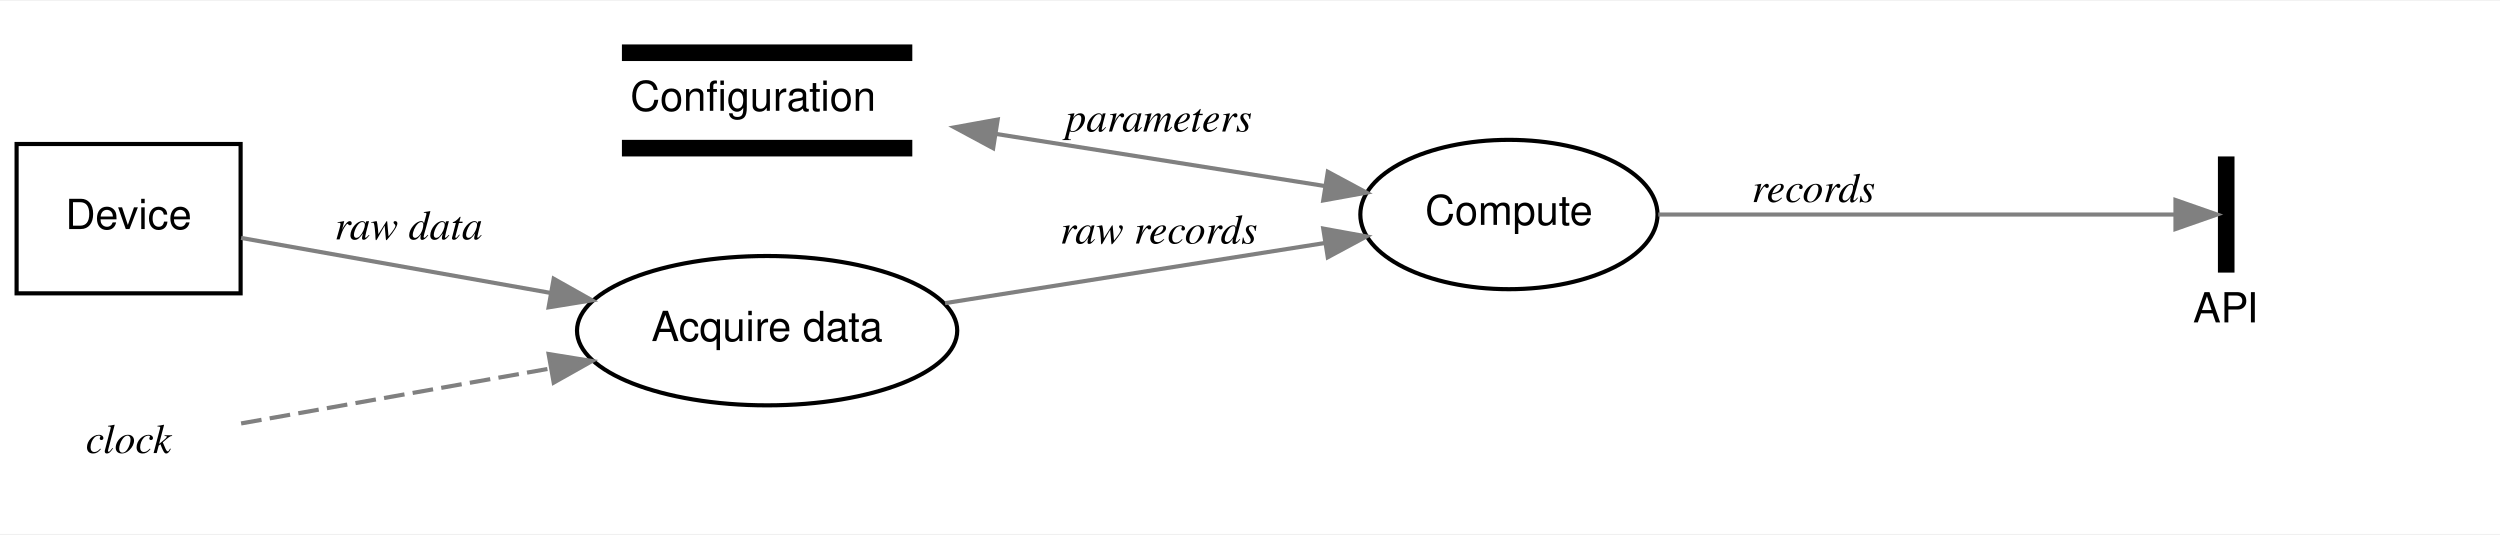
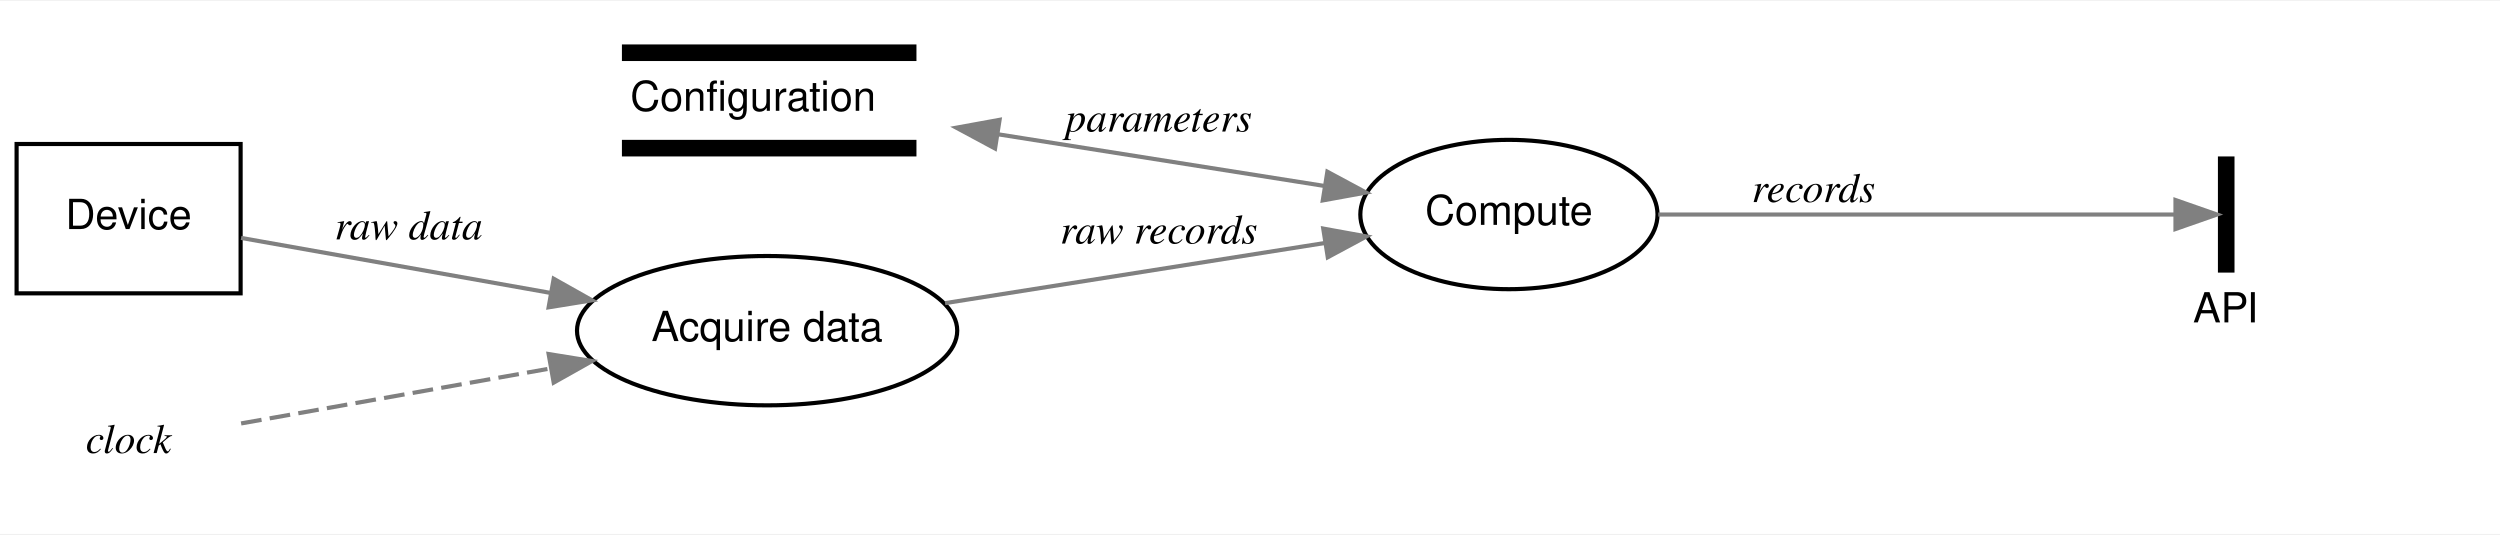
<svg xmlns="http://www.w3.org/2000/svg" width="603pt" height="129pt" viewBox="0.00 0.00 602.65 128.50">
  <g id="graph0" class="graph" transform="scale(1 1) rotate(0) translate(4 124.5)">
    <polygon fill="white" stroke="transparent" points="-4,4 -4,-124.5 598.65,-124.5 598.65,4 -4,4" />
    <g id="node1" class="node">
      <ellipse fill="none" stroke="black" cx="180.92" cy="-45" rx="45.83" ry="18" />
      <text text-anchor="middle" x="180.92" y="-42.5" font-family="Helvetica,sans-Serif" font-size="10.00">Acquire data</text>
    </g>
    <g id="node2" class="node">
      <ellipse fill="none" stroke="black" cx="359.74" cy="-73" rx="35.82" ry="18" />
      <text text-anchor="middle" x="359.74" y="-70.5" font-family="Helvetica,sans-Serif" font-size="10.00">Compute</text>
    </g>
    <g id="edge2" class="edge">
      <path fill="none" stroke="gray" d="M223.82,-51.64C251.47,-56.01 287.61,-61.74 315.52,-66.16" />
      <polygon fill="gray" stroke="gray" points="314.98,-69.61 325.4,-67.72 316.07,-62.7 314.98,-69.61" />
      <text text-anchor="middle" x="275.33" y="-66" font-family="Times,serif" font-style="italic" font-size="10.00">raw records</text>
    </g>
    <g id="node5" class="node">
      <polygon fill="black" stroke="transparent" points="530.65,-59 530.65,-87 534.65,-87 534.65,-59 530.65,-59" />
      <text text-anchor="start" x="524.65" y="-47" font-family="Helvetica,sans-Serif" font-size="10.00">API</text>
    </g>
    <g id="edge5" class="edge">
      <path fill="none" stroke="gray" d="M395.74,-73C434.6,-73 495.14,-73 520.2,-73" />
      <polygon fill="gray" stroke="gray" points="520.42,-76.5 530.42,-73 520.42,-69.5 520.42,-76.5" />
      <text text-anchor="middle" x="433.15" y="-76" font-family="Times,serif" font-style="italic" font-size="10.00">records</text>
    </g>
    <g id="node3" class="node">
      <polygon fill="none" stroke="black" points="54,-90 0,-90 0,-54 54,-54 54,-90" />
      <text text-anchor="middle" x="27" y="-69.5" font-family="Helvetica,sans-Serif" font-size="10.00">Device</text>
    </g>
    <g id="edge1" class="edge">
      <path fill="none" stroke="gray" d="M54.12,-67.36C74.54,-63.73 103.59,-58.57 128.62,-54.12" />
      <polygon fill="gray" stroke="gray" points="129.47,-57.52 138.71,-52.32 128.25,-50.63 129.47,-57.52" />
      <text text-anchor="middle" x="94.5" y="-67" font-family="Times,serif" font-style="italic" font-size="10.00">raw data</text>
    </g>
    <g id="node4" class="node">
-       <polygon fill="black" stroke="transparent" points="145.92,-110 145.92,-114 215.92,-114 215.92,-110 145.92,-110" />
+       <polygon fill="black" stroke="transparent" points="145.92,-110 145.92,-114 216.92,-114 216.92,-110 145.92,-110" />
      <text text-anchor="start" x="147.92" y="-98" font-family="Helvetica,sans-Serif" font-size="10.00">Configuration</text>
-       <polygon fill="black" stroke="transparent" points="145.92,-87 145.92,-91 215.92,-91 215.92,-87 145.92,-87" />
+       <polygon fill="black" stroke="transparent" points="145.92,-87 145.92,-91 216.92,-91 216.92,-87 145.92,-87" />
    </g>
    <g id="edge4" class="edge">
-       <path fill="none" stroke="gray" d="M236.12,-92.42C261.51,-88.4 291.34,-83.67 315.23,-79.89" />
-       <polygon fill="gray" stroke="gray" points="235.41,-88.99 226.08,-94.01 236.5,-95.9 235.41,-88.99" />
-       <polygon fill="gray" stroke="gray" points="316.08,-83.3 325.41,-78.28 314.98,-76.39 316.08,-83.3" />
+       <path fill="none" stroke="gray" d="M236.54,-92.35C261.81,-88.35 291.43,-83.66 315.18,-79.9" />
+       <polygon fill="gray" stroke="gray" points="235.87,-88.91 226.54,-93.93 236.96,-95.83 235.87,-88.91" />
+       <polygon fill="gray" stroke="gray" points="315.97,-83.32 325.3,-78.3 314.87,-76.4 315.97,-83.32" />
      <text text-anchor="middle" x="275.33" y="-93" font-family="Times,serif" font-style="italic" font-size="10.00">parameters</text>
    </g>
    <g id="node6" class="node">
      <text text-anchor="middle" x="27" y="-15.5" font-family="Times,serif" font-style="italic" font-size="10.00">clock</text>
    </g>
    <g id="edge3" class="edge">
      <path fill="none" stroke="gray" stroke-dasharray="5,2" d="M54.12,-22.64C74.54,-26.27 103.59,-31.43 128.62,-35.88" />
      <polygon fill="gray" stroke="gray" points="128.25,-39.37 138.71,-37.68 129.47,-32.48 128.25,-39.37" />
    </g>
  </g>
</svg>
